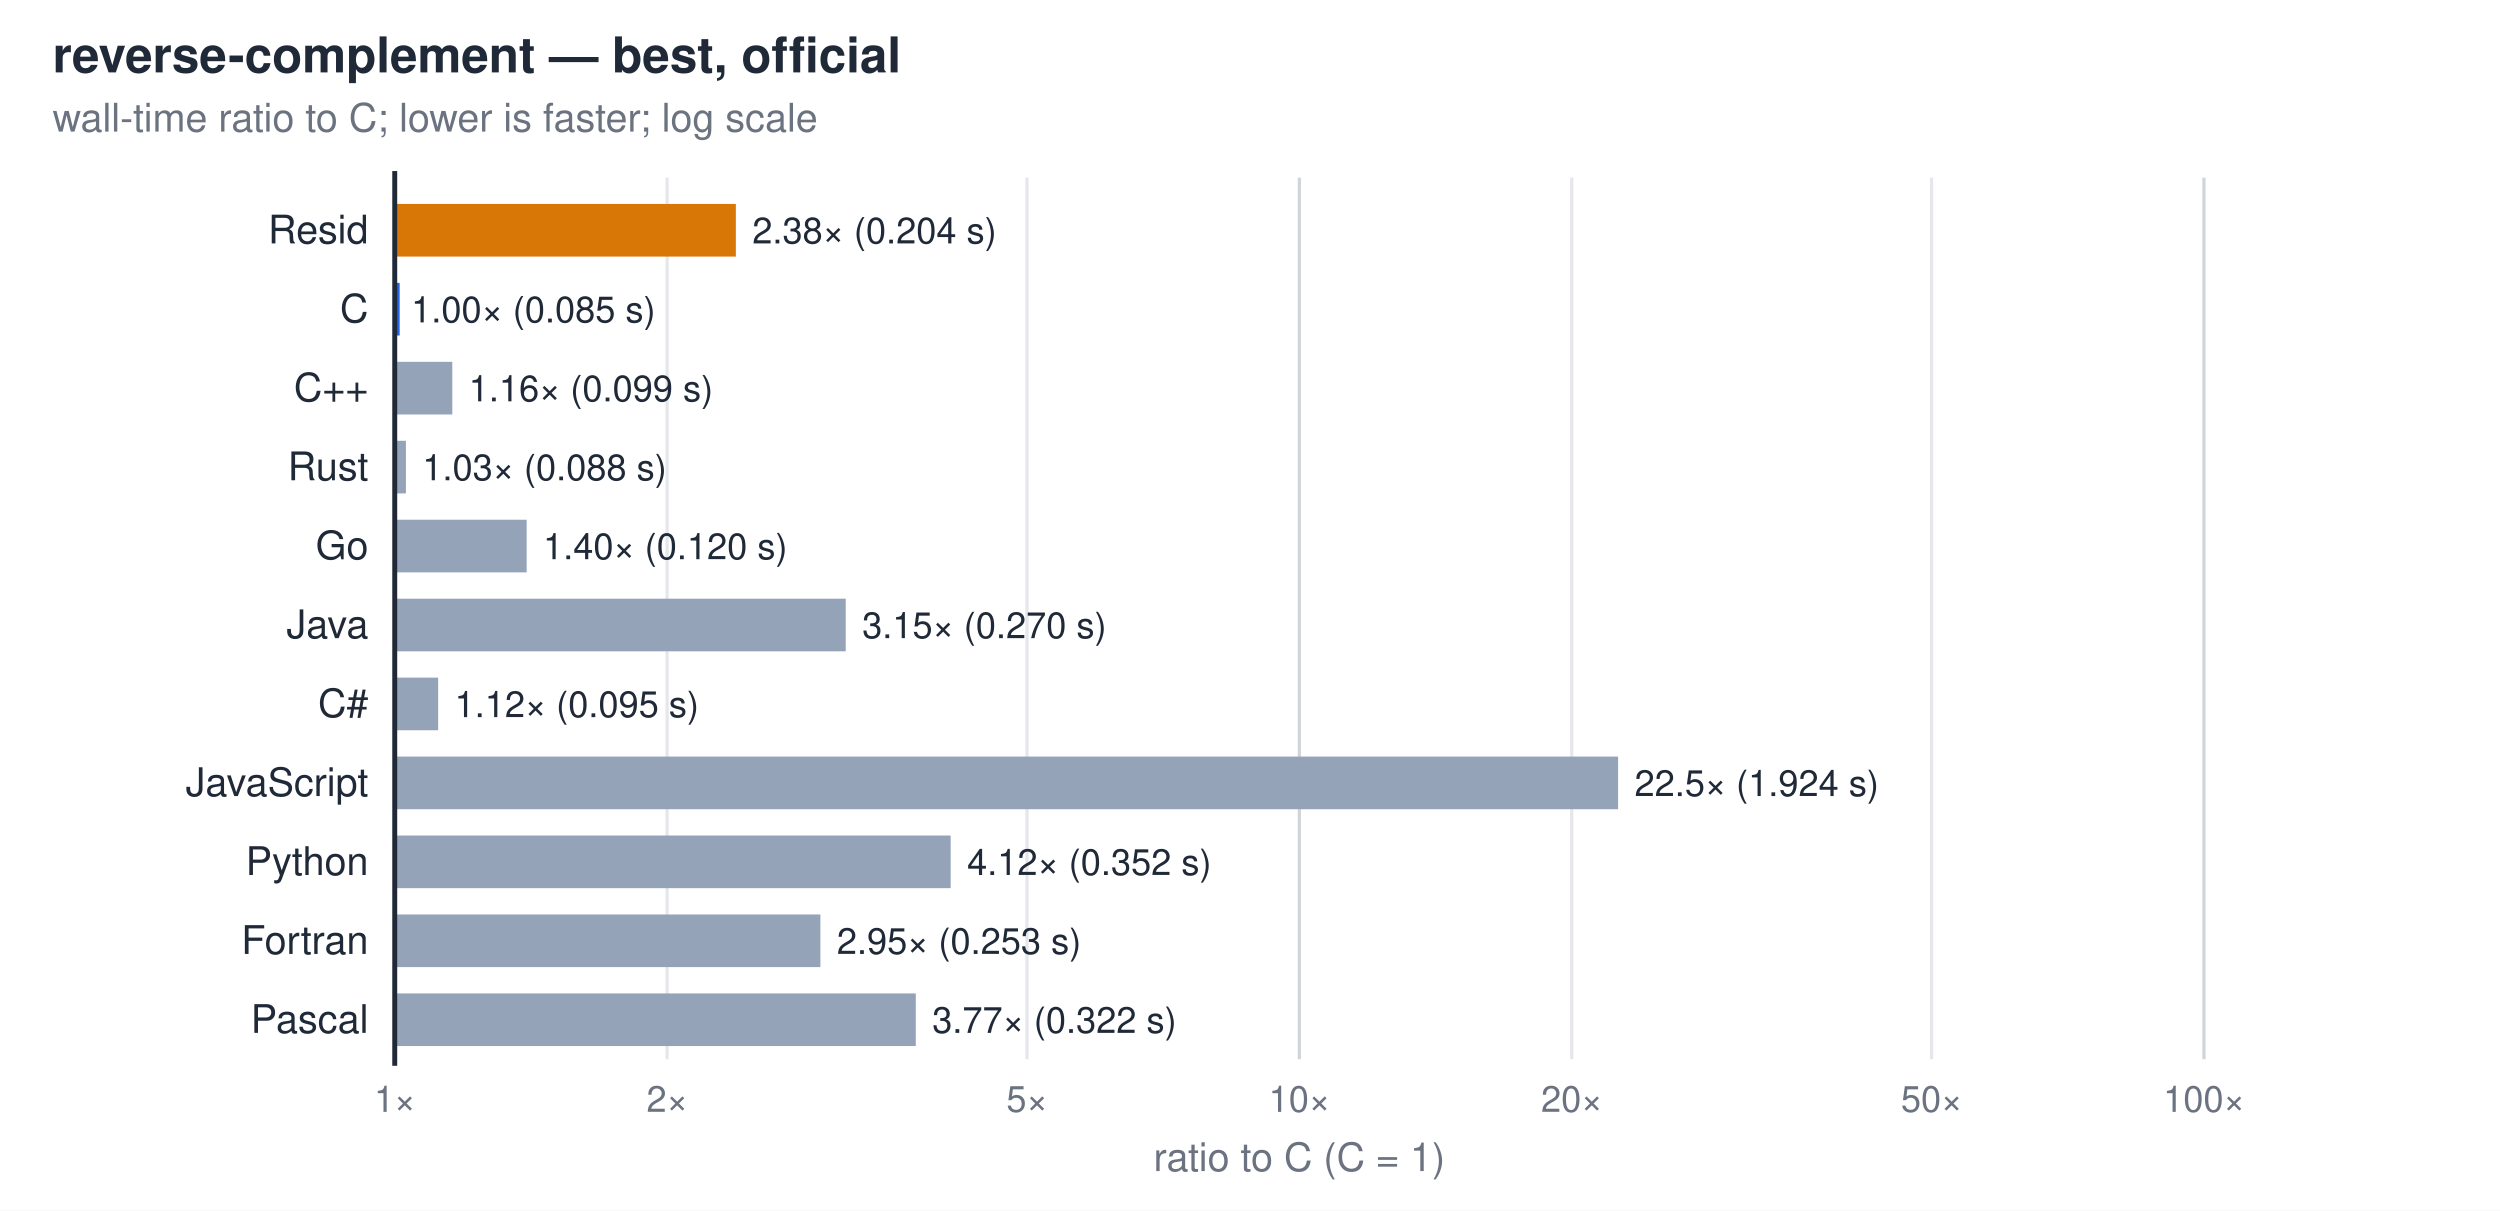
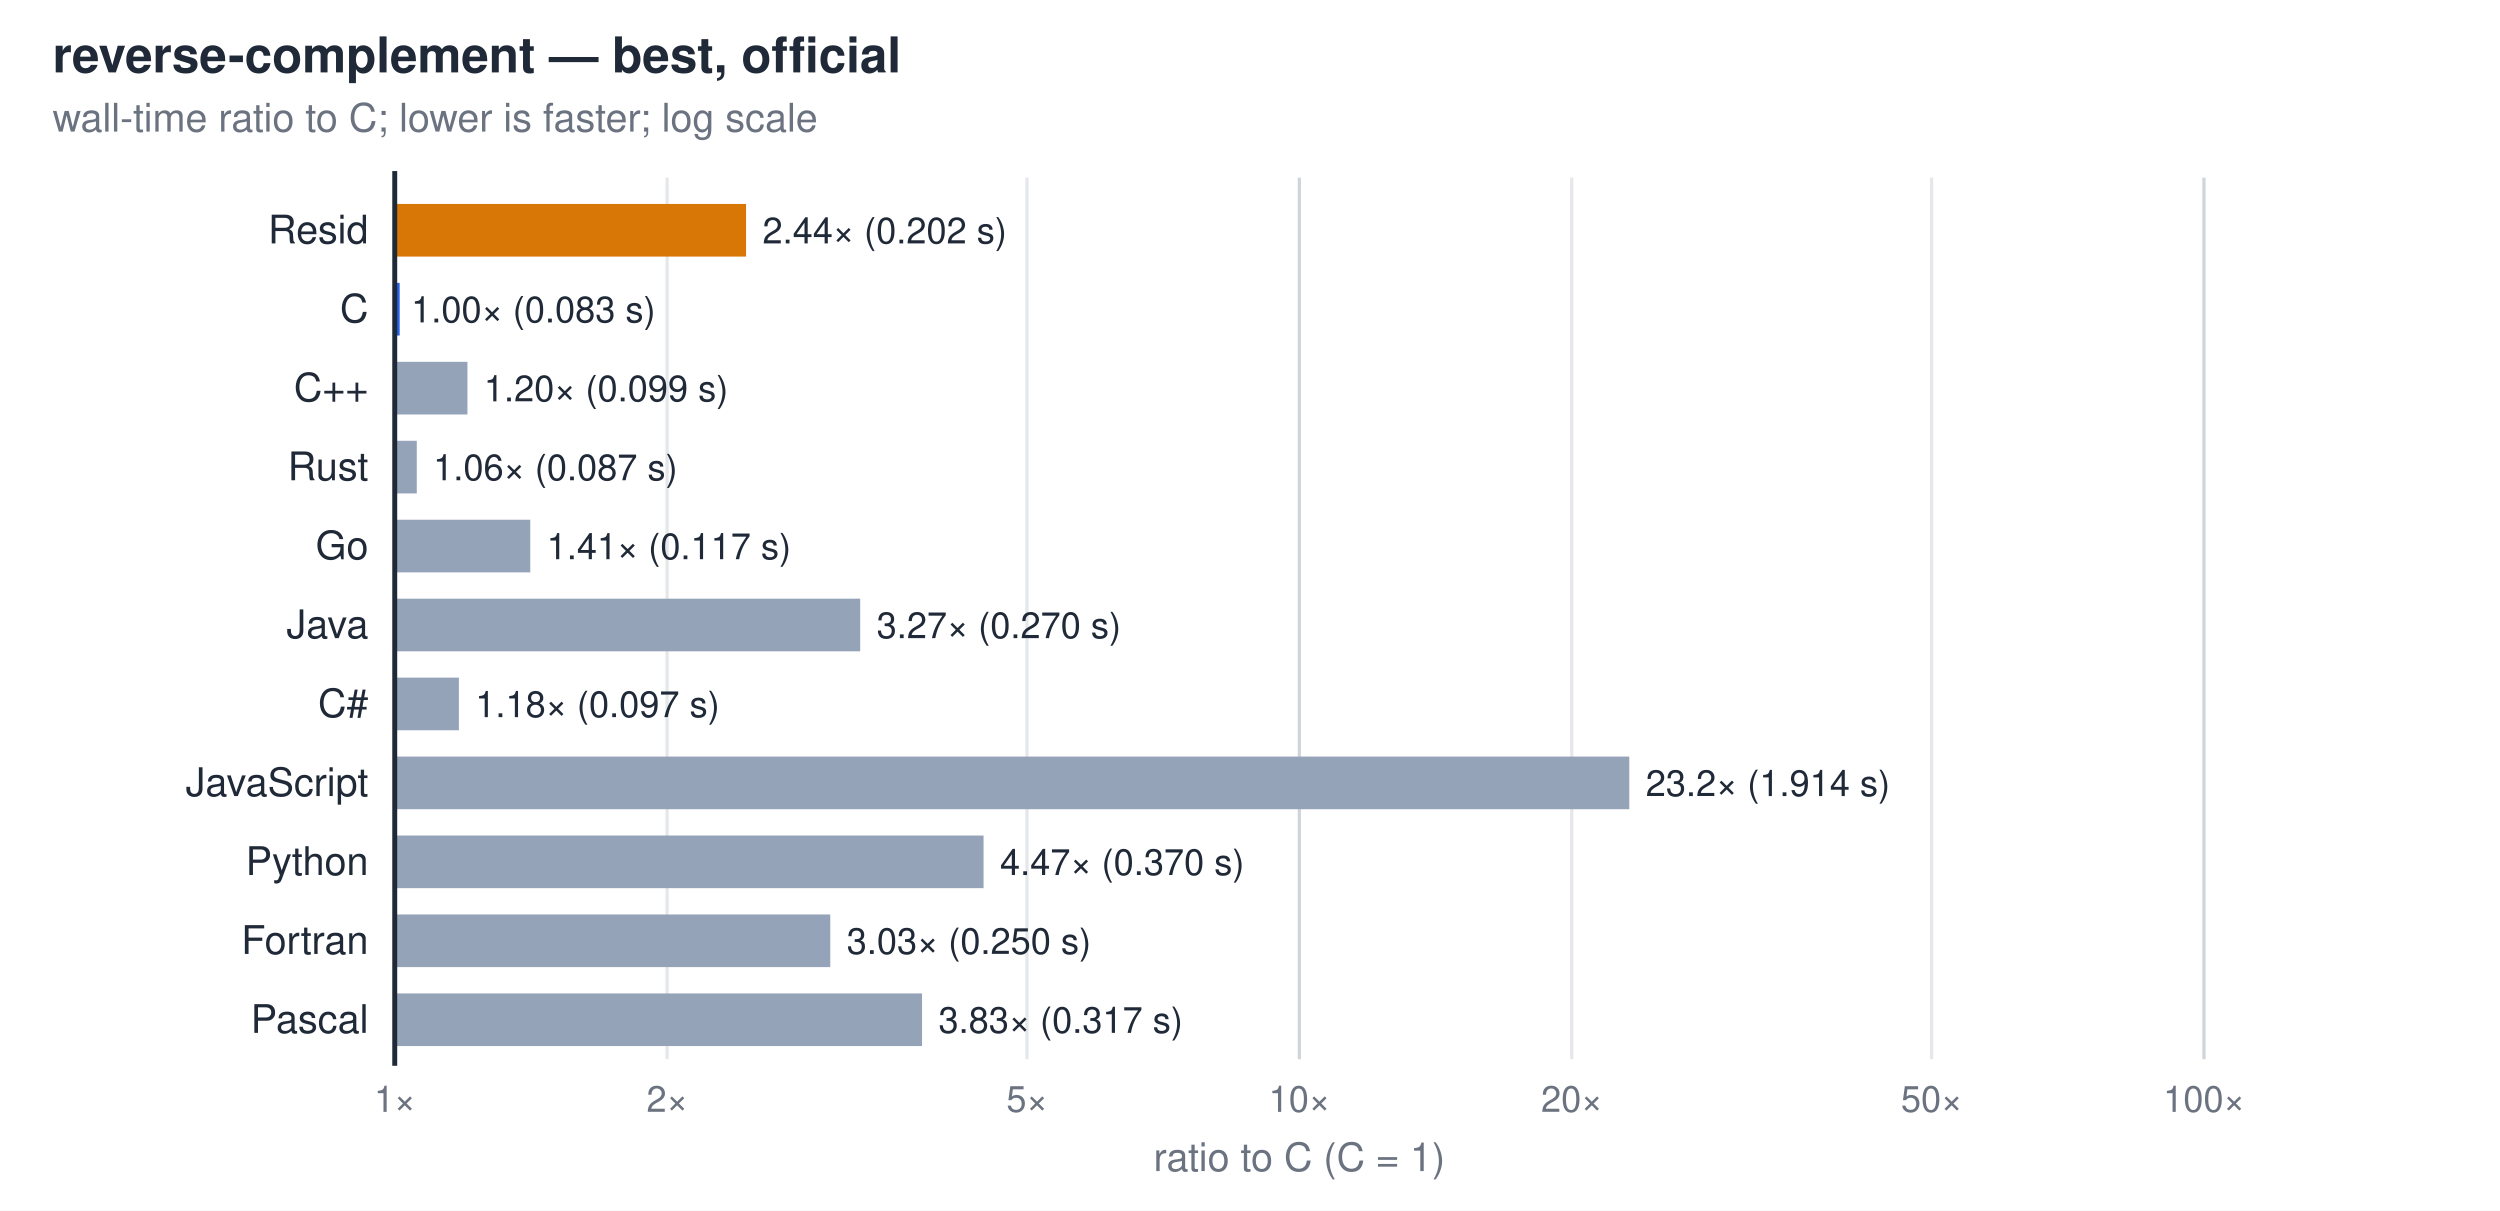
<svg xmlns="http://www.w3.org/2000/svg" width="760" height="368" viewBox="0 0 760 368" font-family="Helvetica, Arial, sans-serif" font-size="12">
  <rect x="0" y="0" width="760" height="368" fill="#ffffff" />
  <text x="16" y="22" font-size="15" font-weight="bold" fill="#1f2937">reverse-complement — best, official</text>
  <text x="16" y="40" fill="#6b7280">wall-time ratio to C; lower is faster; log scale</text>
  <line x1="120.0" y1="54" x2="120.0" y2="322" stroke="#d1d5db" stroke-width="1" />
  <text x="120.0" y="338" text-anchor="middle" fill="#6b7280" font-size="11">1×</text>
  <line x1="202.8" y1="54" x2="202.8" y2="322" stroke="#e5e7eb" stroke-width="1" />
  <text x="202.8" y="338" text-anchor="middle" fill="#6b7280" font-size="11">2×</text>
  <line x1="312.2" y1="54" x2="312.2" y2="322" stroke="#e5e7eb" stroke-width="1" />
  <text x="312.2" y="338" text-anchor="middle" fill="#6b7280" font-size="11">5×</text>
  <line x1="395.0" y1="54" x2="395.0" y2="322" stroke="#d1d5db" stroke-width="1" />
  <text x="395.0" y="338" text-anchor="middle" fill="#6b7280" font-size="11">10×</text>
  <line x1="477.8" y1="54" x2="477.8" y2="322" stroke="#e5e7eb" stroke-width="1" />
  <text x="477.8" y="338" text-anchor="middle" fill="#6b7280" font-size="11">20×</text>
  <line x1="587.2" y1="54" x2="587.2" y2="322" stroke="#e5e7eb" stroke-width="1" />
  <text x="587.2" y="338" text-anchor="middle" fill="#6b7280" font-size="11">50×</text>
  <line x1="670.0" y1="54" x2="670.0" y2="322" stroke="#d1d5db" stroke-width="1" />
  <text x="670.0" y="338" text-anchor="middle" fill="#6b7280" font-size="11">100×</text>
  <text x="112" y="74.0" text-anchor="end" fill="#1f2937">Resid</text>
-   <rect x="120.0" y="62" width="103.7" height="16" fill="#d97706" />
-   <text x="228.7" y="74.0" fill="#1f2937" font-size="11">2.38×  (0.204 s)</text>
+   <rect x="120.0" y="62" width="106.8" height="16" fill="#d97706" />
+   <text x="231.8" y="74.0" fill="#1f2937" font-size="11">2.44×  (0.202 s)</text>
  <text x="112" y="98.0" text-anchor="end" fill="#1f2937">C</text>
  <rect x="120.0" y="86" width="1.5" height="16" fill="#2563eb" />
-   <text x="125.0" y="98.0" fill="#1f2937" font-size="11">1.00×  (0.085 s)</text>
+   <text x="125.0" y="98.0" fill="#1f2937" font-size="11">1.00×  (0.083 s)</text>
  <text x="112" y="122.0" text-anchor="end" fill="#1f2937">C++</text>
-   <rect x="120.0" y="110" width="17.5" height="16" fill="#94a3b8" />
-   <text x="142.5" y="122.0" fill="#1f2937" font-size="11">1.16×  (0.099 s)</text>
+   <rect x="120.0" y="110" width="22.1" height="16" fill="#94a3b8" />
+   <text x="147.1" y="122.0" fill="#1f2937" font-size="11">1.20×  (0.099 s)</text>
  <text x="112" y="146.0" text-anchor="end" fill="#1f2937">Rust</text>
-   <rect x="120.0" y="134" width="3.4" height="16" fill="#94a3b8" />
-   <text x="128.4" y="146.0" fill="#1f2937" font-size="11">1.03×  (0.088 s)</text>
+   <rect x="120.0" y="134" width="6.7" height="16" fill="#94a3b8" />
+   <text x="131.7" y="146.0" fill="#1f2937" font-size="11">1.06×  (0.087 s)</text>
  <text x="112" y="170.0" text-anchor="end" fill="#1f2937">Go</text>
-   <rect x="120.0" y="158" width="40.1" height="16" fill="#94a3b8" />
-   <text x="165.1" y="170.0" fill="#1f2937" font-size="11">1.40×  (0.120 s)</text>
+   <rect x="120.0" y="158" width="41.2" height="16" fill="#94a3b8" />
+   <text x="166.2" y="170.0" fill="#1f2937" font-size="11">1.41×  (0.117 s)</text>
  <text x="112" y="194.0" text-anchor="end" fill="#1f2937">Java</text>
-   <rect x="120.0" y="182" width="137.1" height="16" fill="#94a3b8" />
-   <text x="262.1" y="194.0" fill="#1f2937" font-size="11">3.15×  (0.270 s)</text>
+   <rect x="120.0" y="182" width="141.5" height="16" fill="#94a3b8" />
+   <text x="266.5" y="194.0" fill="#1f2937" font-size="11">3.27×  (0.270 s)</text>
  <text x="112" y="218.0" text-anchor="end" fill="#1f2937">C#</text>
-   <rect x="120.0" y="206" width="13.2" height="16" fill="#94a3b8" />
-   <text x="138.2" y="218.0" fill="#1f2937" font-size="11">1.12×  (0.095 s)</text>
+   <rect x="120.0" y="206" width="19.5" height="16" fill="#94a3b8" />
+   <text x="144.5" y="218.0" fill="#1f2937" font-size="11">1.18×  (0.097 s)</text>
  <text x="112" y="242.0" text-anchor="end" fill="#1f2937">JavaScript</text>
-   <rect x="120.0" y="230" width="371.9" height="16" fill="#94a3b8" />
-   <text x="496.9" y="242.0" fill="#1f2937" font-size="11">22.5×  (1.924 s)</text>
+   <rect x="120.0" y="230" width="375.3" height="16" fill="#94a3b8" />
+   <text x="500.3" y="242.0" fill="#1f2937" font-size="11">23.2×  (1.914 s)</text>
  <text x="112" y="266.0" text-anchor="end" fill="#1f2937">Python</text>
-   <rect x="120.0" y="254" width="169.0" height="16" fill="#94a3b8" />
-   <text x="294.0" y="266.0" fill="#1f2937" font-size="11">4.12×  (0.352 s)</text>
+   <rect x="120.0" y="254" width="179.0" height="16" fill="#94a3b8" />
+   <text x="304.0" y="266.0" fill="#1f2937" font-size="11">4.47×  (0.370 s)</text>
  <text x="112" y="290.0" text-anchor="end" fill="#1f2937">Fortran</text>
-   <rect x="120.0" y="278" width="129.4" height="16" fill="#94a3b8" />
-   <text x="254.4" y="290.0" fill="#1f2937" font-size="11">2.95×  (0.253 s)</text>
+   <rect x="120.0" y="278" width="132.4" height="16" fill="#94a3b8" />
+   <text x="257.4" y="290.0" fill="#1f2937" font-size="11">3.03×  (0.250 s)</text>
  <text x="112" y="314.0" text-anchor="end" fill="#1f2937">Pascal</text>
-   <rect x="120.0" y="302" width="158.4" height="16" fill="#94a3b8" />
-   <text x="283.4" y="314.0" fill="#1f2937" font-size="11">3.77×  (0.322 s)</text>
+   <rect x="120.0" y="302" width="160.3" height="16" fill="#94a3b8" />
+   <text x="285.3" y="314.0" fill="#1f2937" font-size="11">3.83×  (0.317 s)</text>
  <line x1="120.0" y1="52" x2="120.0" y2="324" stroke="#1f2937" stroke-width="1.5" />
  <text x="395.0" y="356" text-anchor="middle" fill="#6b7280">ratio to C (C = 1)</text>
</svg>
